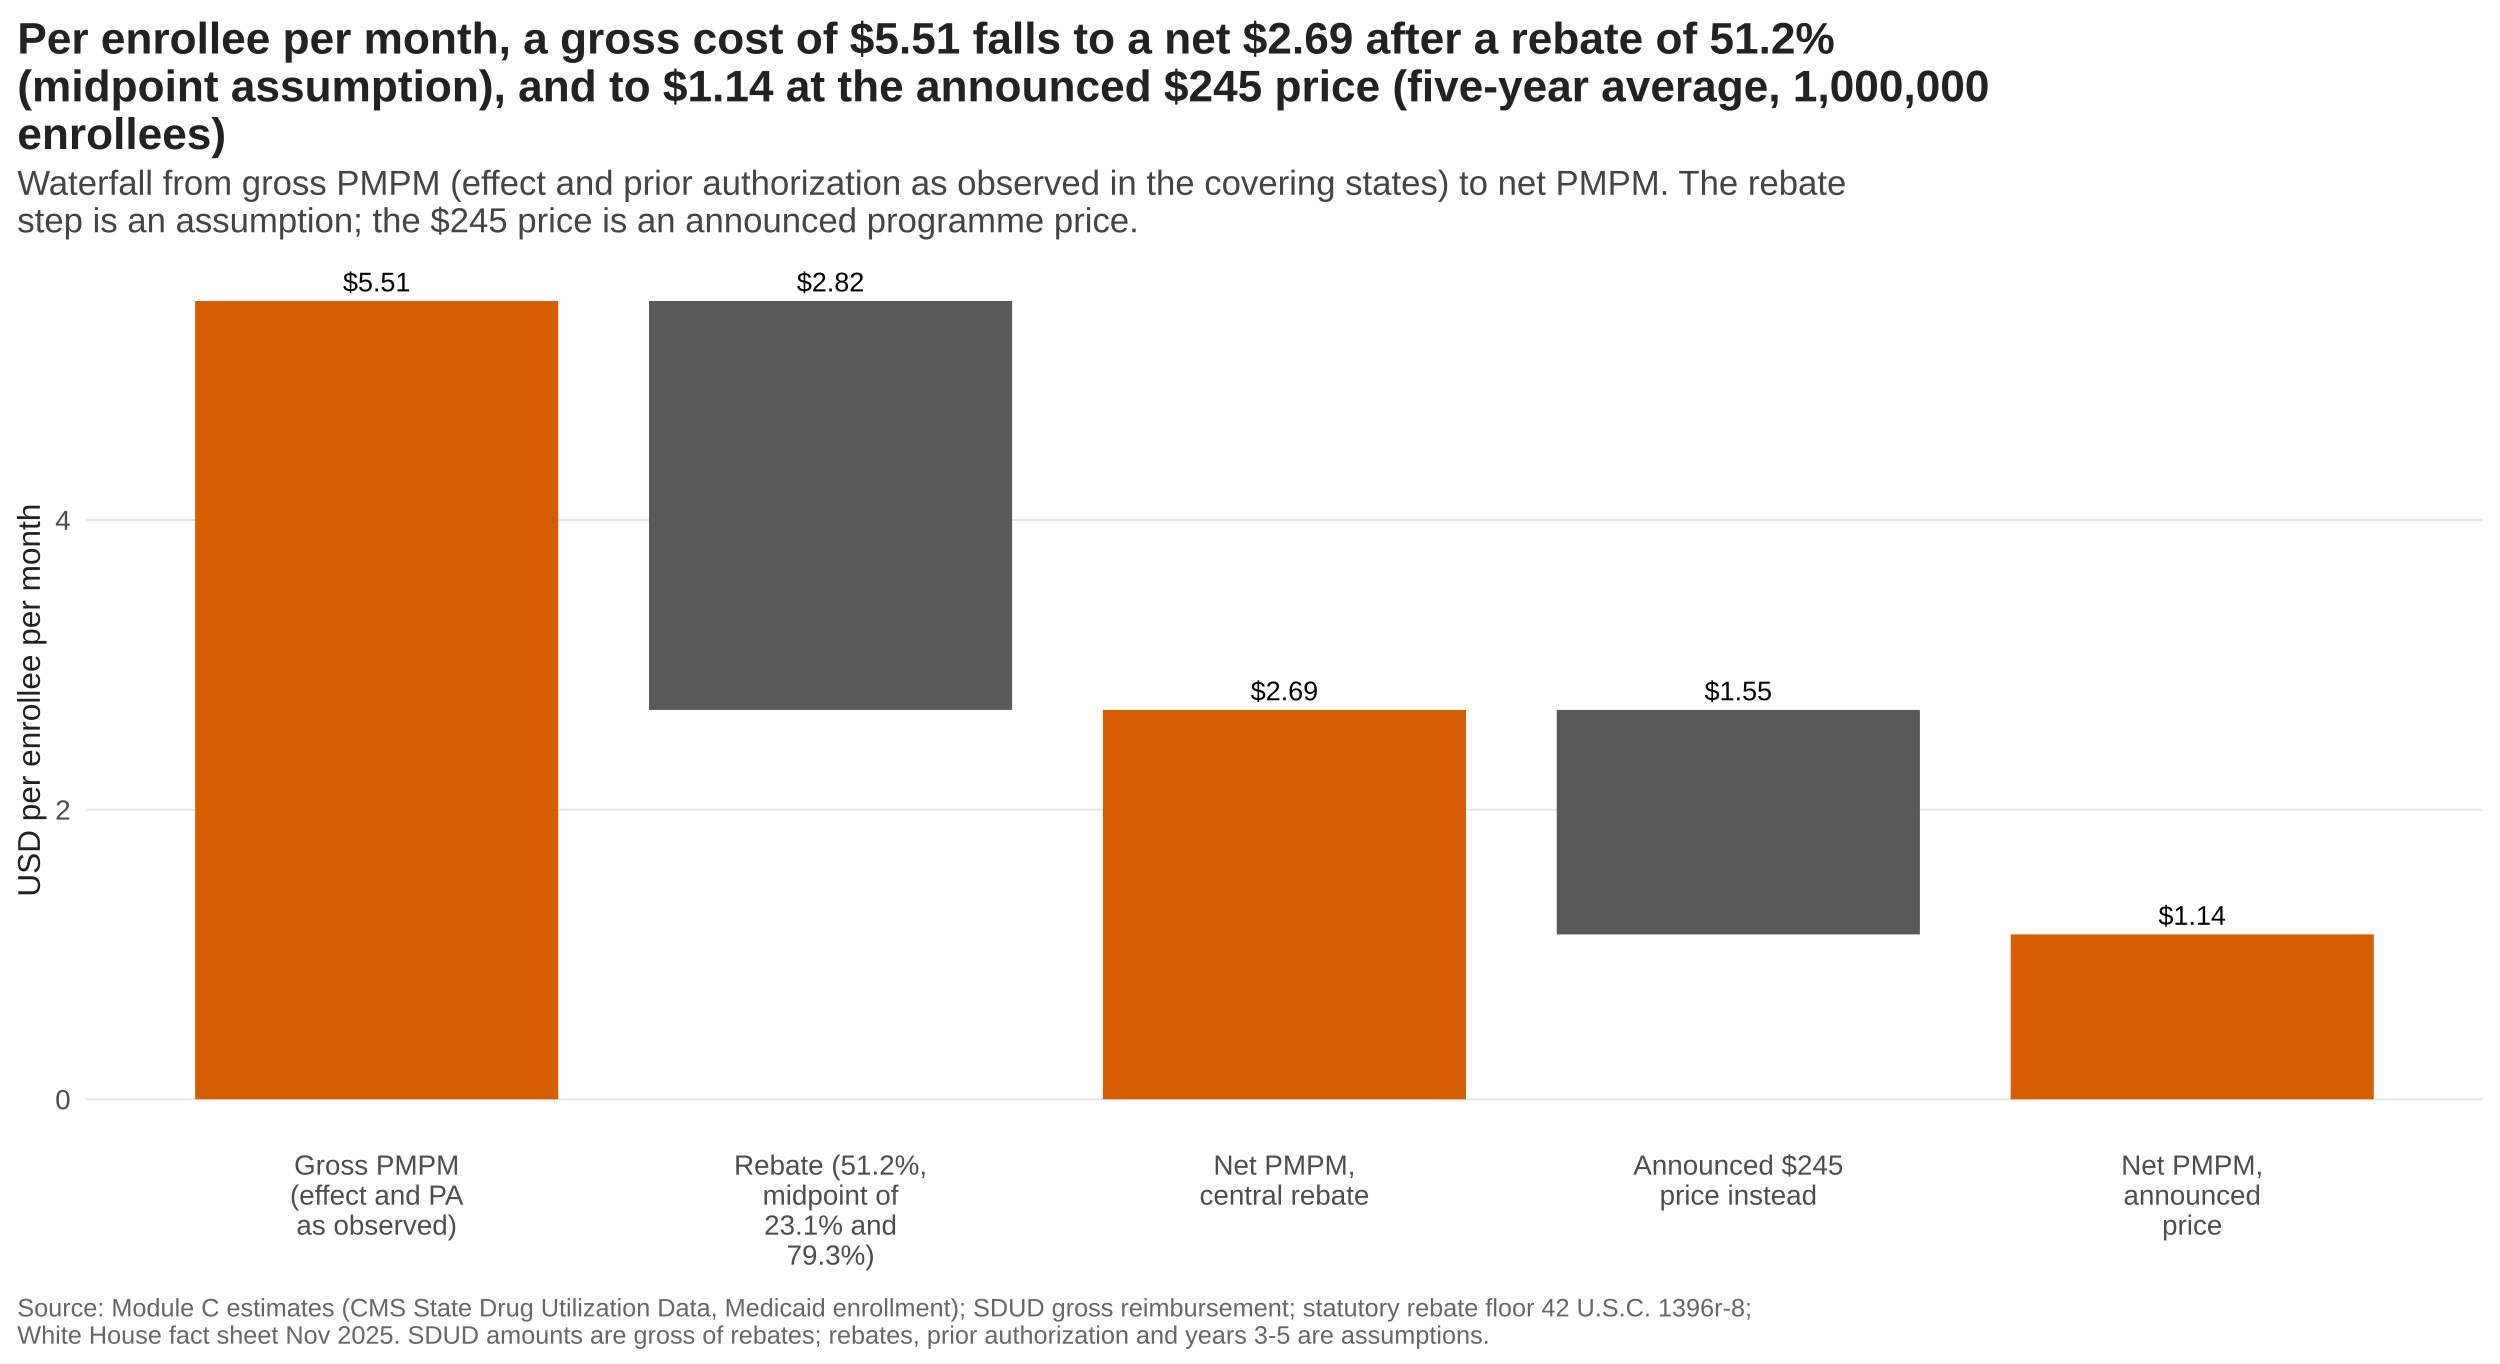
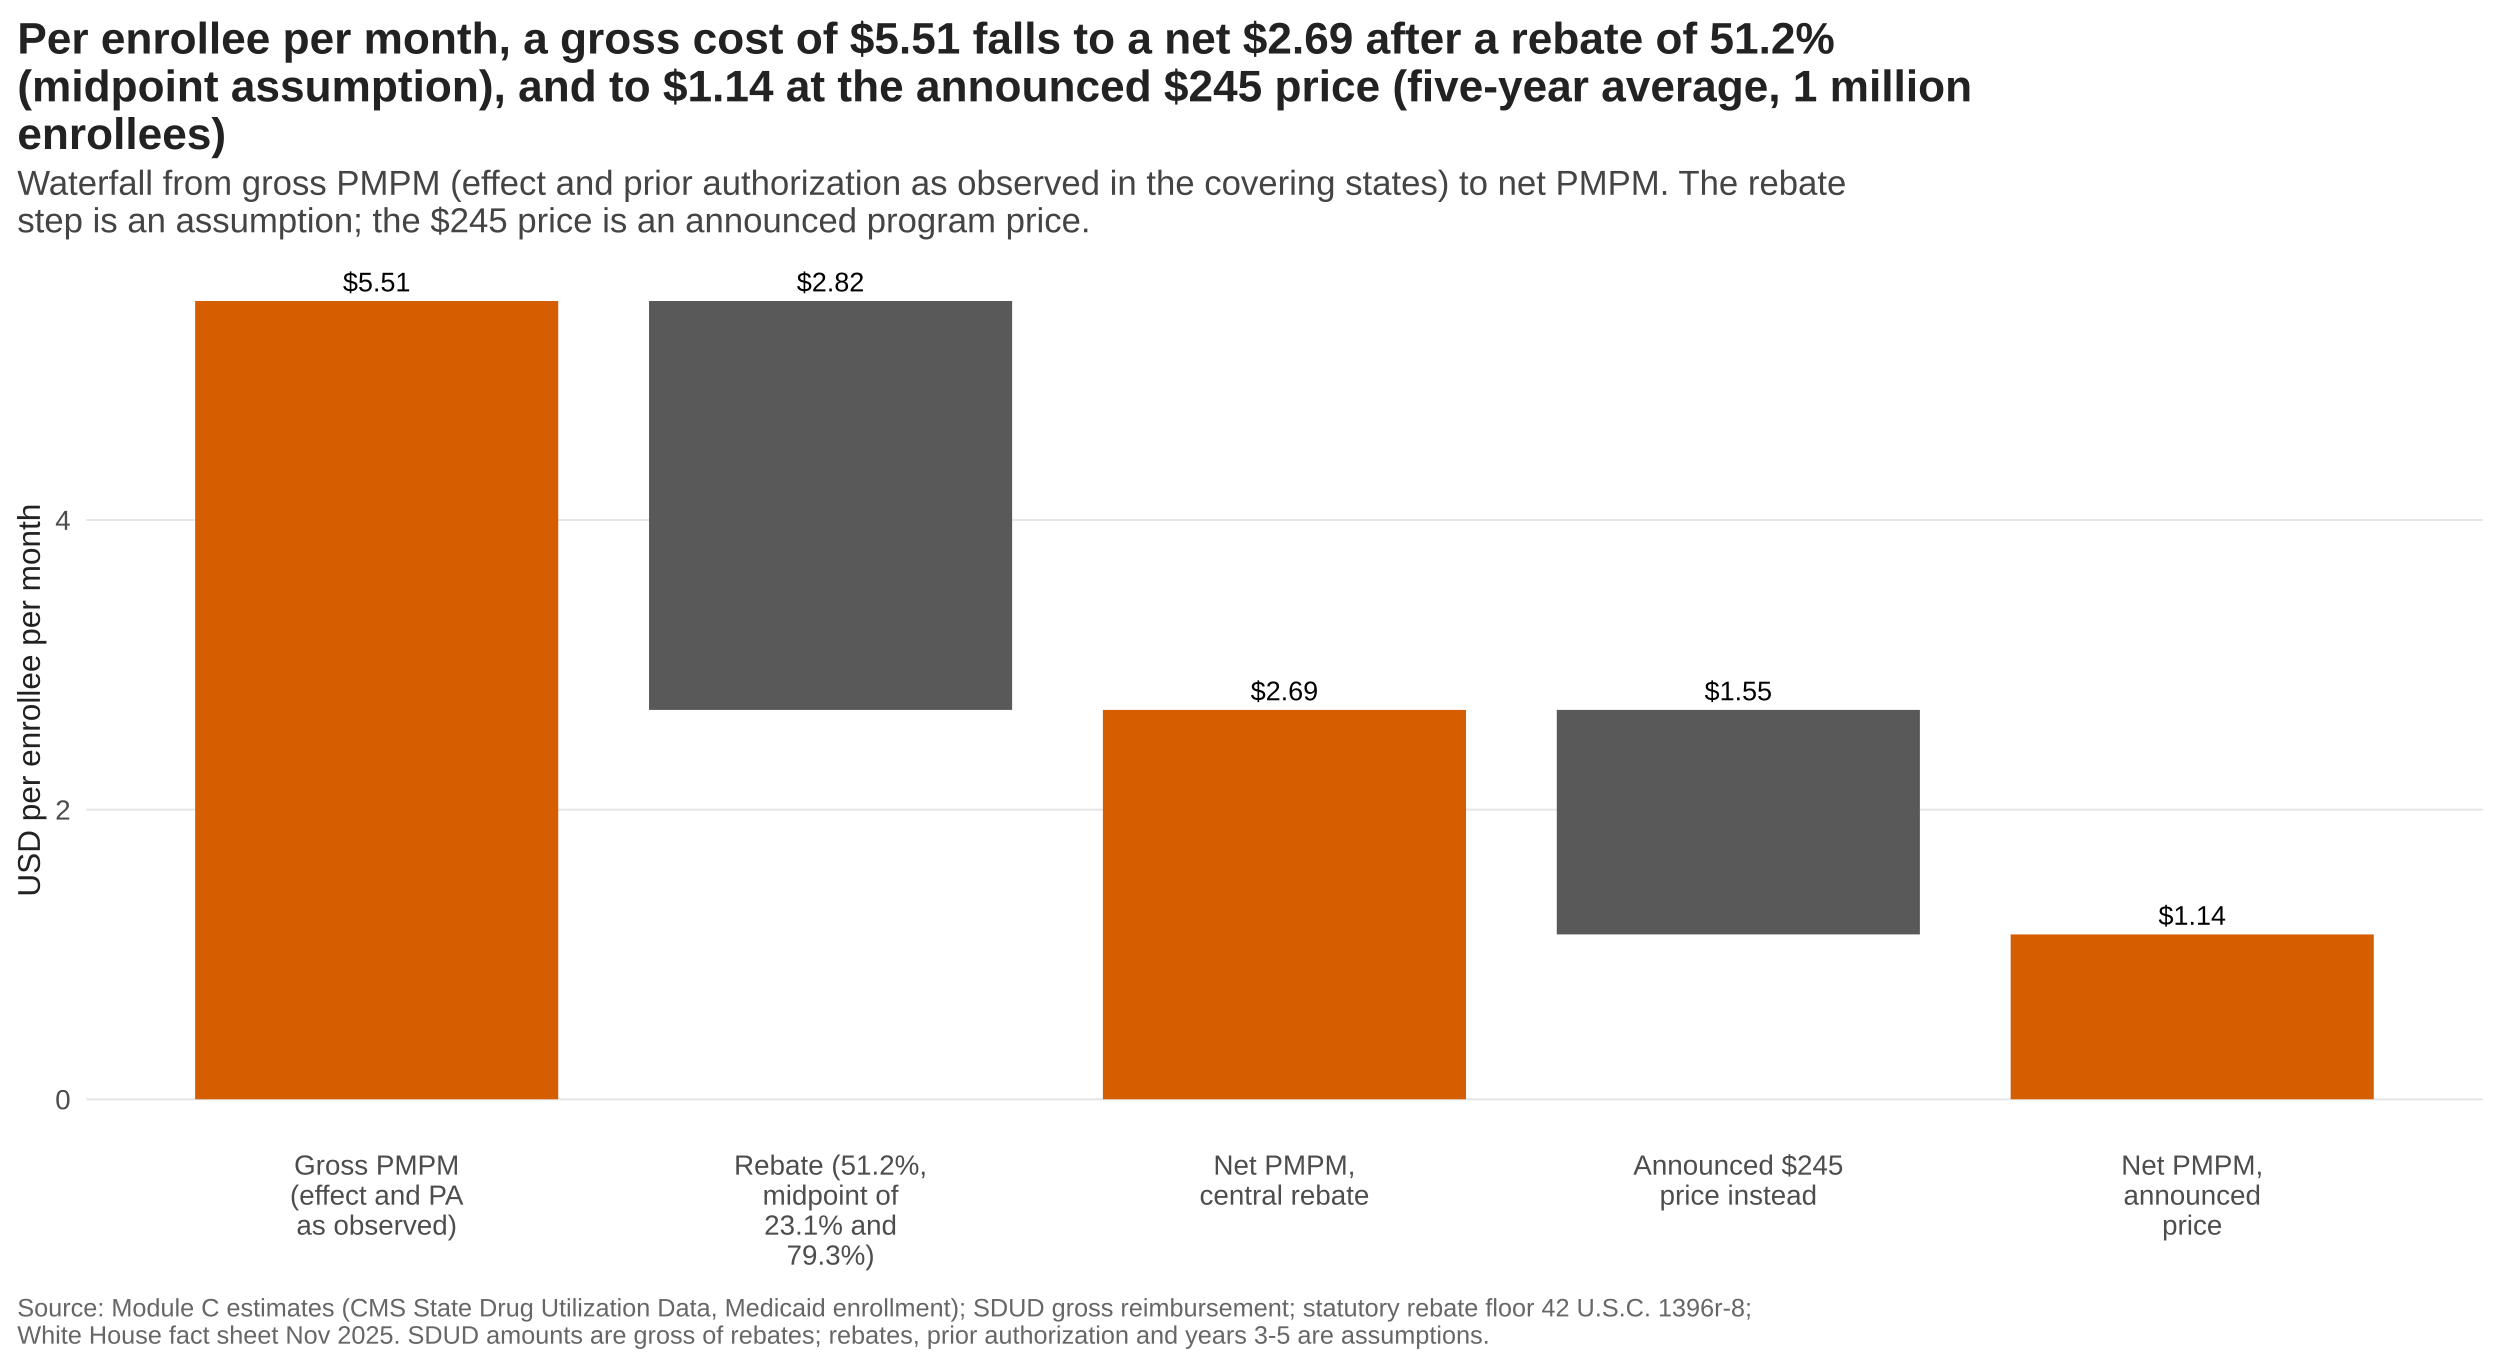
<svg xmlns="http://www.w3.org/2000/svg" width="792.00pt" height="432.00pt" viewBox="0 0 792.00 432.00">
  <g class="svglite">
    <defs>
      <style type="text/css">
    .svglite line, .svglite polyline, .svglite polygon, .svglite path, .svglite rect, .svglite circle {
      fill: none;
      stroke: #000000;
      stroke-linecap: round;
      stroke-linejoin: round;
      stroke-miterlimit: 10.00;
    }
    .svglite text {
      white-space: pre;
    }
    .svglite g.glyphgroup path {
      fill: inherit;
      stroke: none;
    }
  </style>
    </defs>
    <rect width="100%" height="100%" style="stroke: none; fill: #FFFFFF;" />
    <defs>
      <clipPath id="cpMC4wMHw3OTIuMDB8MC4wMHw0MzIuMDA=">
        <rect x="0.00" y="0.00" width="792.00" height="432.00" />
      </clipPath>
    </defs>
    <g clip-path="url(#cpMC4wMHw3OTIuMDB8MC4wMHw0MzIuMDA=)">
      <rect x="0.00" y="0.00" width="792.00" height="432.00" style="stroke-width: 1.07; stroke: none; fill: #FFFFFF;" />
    </g>
    <defs>
      <clipPath id="cpMjcuMzF8Nzg2LjUyfDgyLjcyfDM2MC45MA==">
        <rect x="27.31" y="82.72" width="759.21" height="278.18" />
      </clipPath>
    </defs>
    <g clip-path="url(#cpMjcuMzF8Nzg2LjUyfDgyLjcyfDM2MC45MA==)">
      <polyline points="27.31,348.26 786.52,348.26 " style="stroke-width: 0.64; stroke: #E6E6E6; stroke-linecap: butt;" />
      <polyline points="27.31,256.50 786.52,256.50 " style="stroke-width: 0.64; stroke: #E6E6E6; stroke-linecap: butt;" />
      <polyline points="27.31,164.74 786.52,164.74 " style="stroke-width: 0.64; stroke: #E6E6E6; stroke-linecap: butt;" />
      <rect x="61.82" y="95.36" width="115.03" height="252.89" style="stroke-width: 1.07; stroke: none; stroke-linecap: butt; stroke-linejoin: miter; fill: #D55E00;" />
      <rect x="205.61" y="95.36" width="115.03" height="129.54" style="stroke-width: 1.07; stroke: none; stroke-linecap: butt; stroke-linejoin: miter; fill: #595959;" />
      <rect x="349.40" y="224.90" width="115.03" height="123.35" style="stroke-width: 1.07; stroke: none; stroke-linecap: butt; stroke-linejoin: miter; fill: #D55E00;" />
      <rect x="493.19" y="224.90" width="115.03" height="71.12" style="stroke-width: 1.07; stroke: none; stroke-linecap: butt; stroke-linejoin: miter; fill: #595959;" />
      <rect x="636.98" y="296.02" width="115.03" height="52.23" style="stroke-width: 1.07; stroke: none; stroke-linecap: butt; stroke-linejoin: miter; fill: #D55E00;" />
      <text x="119.33" y="92.31" text-anchor="middle" style="font-size: 8.54px; font-family: &quot;Arial&quot;;" textLength="21.38px" lengthAdjust="spacingAndGlyphs">$5.51</text>
      <text x="263.12" y="92.31" text-anchor="middle" style="font-size: 8.54px; font-family: &quot;Arial&quot;;" textLength="21.38px" lengthAdjust="spacingAndGlyphs">$2.82</text>
      <text x="406.91" y="221.85" text-anchor="middle" style="font-size: 8.54px; font-family: &quot;Arial&quot;;" textLength="21.38px" lengthAdjust="spacingAndGlyphs">$2.69</text>
      <text x="550.70" y="221.85" text-anchor="middle" style="font-size: 8.54px; font-family: &quot;Arial&quot;;" textLength="21.38px" lengthAdjust="spacingAndGlyphs">$1.55</text>
      <text x="694.49" y="292.97" text-anchor="middle" style="font-size: 8.54px; font-family: &quot;Arial&quot;;" textLength="21.38px" lengthAdjust="spacingAndGlyphs">$1.14</text>
    </g>
    <g clip-path="url(#cpMC4wMHw3OTIuMDB8MC4wMHw0MzIuMDA=)">
      <text x="22.38" y="351.41" text-anchor="end" style="font-size: 8.80px;fill: #4D4D4D; font-family: &quot;Arial&quot;;" textLength="4.89px" lengthAdjust="spacingAndGlyphs">0</text>
      <text x="22.38" y="259.65" text-anchor="end" style="font-size: 8.80px;fill: #4D4D4D; font-family: &quot;Arial&quot;;" textLength="4.89px" lengthAdjust="spacingAndGlyphs">2</text>
      <text x="22.38" y="167.89" text-anchor="end" style="font-size: 8.80px;fill: #4D4D4D; font-family: &quot;Arial&quot;;" textLength="4.89px" lengthAdjust="spacingAndGlyphs">4</text>
      <text x="119.33" y="372.13" text-anchor="middle" style="font-size: 8.80px;fill: #4D4D4D; font-family: &quot;Arial&quot;;" textLength="52.31px" lengthAdjust="spacingAndGlyphs">Gross PMPM</text>
      <text x="119.33" y="381.64" text-anchor="middle" style="font-size: 8.80px;fill: #4D4D4D; font-family: &quot;Arial&quot;;" textLength="54.91px" lengthAdjust="spacingAndGlyphs">(effect and PA</text>
      <text x="119.33" y="391.14" text-anchor="middle" style="font-size: 8.80px;fill: #4D4D4D; font-family: &quot;Arial&quot;;" textLength="50.84px" lengthAdjust="spacingAndGlyphs">as observed)</text>
      <text x="263.12" y="372.13" text-anchor="middle" style="font-size: 8.80px;fill: #4D4D4D; font-family: &quot;Arial&quot;;" textLength="61.09px" lengthAdjust="spacingAndGlyphs">Rebate (51.2%,</text>
      <text x="263.12" y="381.64" text-anchor="middle" style="font-size: 8.80px;fill: #4D4D4D; font-family: &quot;Arial&quot;;" textLength="43.00px" lengthAdjust="spacingAndGlyphs">midpoint of</text>
      <text x="263.12" y="391.14" text-anchor="middle" style="font-size: 8.80px;fill: #4D4D4D; font-family: &quot;Arial&quot;;" textLength="42.05px" lengthAdjust="spacingAndGlyphs">23.1% and</text>
      <text x="263.12" y="400.64" text-anchor="middle" style="font-size: 8.80px;fill: #4D4D4D; font-family: &quot;Arial&quot;;" textLength="27.86px" lengthAdjust="spacingAndGlyphs">79.3%)</text>
      <text x="406.91" y="372.13" text-anchor="middle" style="font-size: 8.80px;fill: #4D4D4D; font-family: &quot;Arial&quot;;" textLength="44.97px" lengthAdjust="spacingAndGlyphs">Net PMPM,</text>
      <text x="406.91" y="381.64" text-anchor="middle" style="font-size: 8.80px;fill: #4D4D4D; font-family: &quot;Arial&quot;;" textLength="53.75px" lengthAdjust="spacingAndGlyphs">central rebate</text>
      <text x="550.70" y="372.13" text-anchor="middle" style="font-size: 8.80px;fill: #4D4D4D; font-family: &quot;Arial&quot;;" textLength="66.52px" lengthAdjust="spacingAndGlyphs">Announced $245</text>
      <text x="550.70" y="381.64" text-anchor="middle" style="font-size: 8.80px;fill: #4D4D4D; font-family: &quot;Arial&quot;;" textLength="49.86px" lengthAdjust="spacingAndGlyphs">price instead</text>
      <text x="694.49" y="372.13" text-anchor="middle" style="font-size: 8.80px;fill: #4D4D4D; font-family: &quot;Arial&quot;;" textLength="44.97px" lengthAdjust="spacingAndGlyphs">Net PMPM,</text>
      <text x="694.49" y="381.64" text-anchor="middle" style="font-size: 8.80px;fill: #4D4D4D; font-family: &quot;Arial&quot;;" textLength="43.53px" lengthAdjust="spacingAndGlyphs">announced</text>
      <text x="694.49" y="391.14" text-anchor="middle" style="font-size: 8.80px;fill: #4D4D4D; font-family: &quot;Arial&quot;;" textLength="19.06px" lengthAdjust="spacingAndGlyphs">price</text>
      <text transform="translate(12.64,221.81) rotate(-90)" text-anchor="middle" style="font-size: 10.00px;fill: #222222; font-family: &quot;Arial&quot;;" textLength="124.52px" lengthAdjust="spacingAndGlyphs">USD per enrollee per month</text>
      <text x="5.48" y="61.71" style="font-size: 11.00px;fill: #444444; font-family: &quot;Arial&quot;;" textLength="579.78px" lengthAdjust="spacingAndGlyphs">Waterfall from gross PMPM (effect and prior authorization as observed in the covering states) to net PMPM. The rebate</text>
-       <text x="5.48" y="73.59" style="font-size: 11.00px;fill: #444444; font-family: &quot;Arial&quot;;" textLength="355.53px" lengthAdjust="spacingAndGlyphs">step is an assumption; the $245 price is an announced programme price.</text>
+       <text x="5.48" y="73.59" style="font-size: 11.00px;fill: #444444; font-family: &quot;Arial&quot;;" textLength="340.25px" lengthAdjust="spacingAndGlyphs">step is an assumption; the $245 price is an announced program price.</text>
      <text x="5.48" y="16.97" style="font-size: 14.00px; font-weight: bold;fill: #222222; font-family: &quot;Arial&quot;;" textLength="575.56px" lengthAdjust="spacingAndGlyphs">Per enrollee per month, a gross cost of $5.51 falls to a net $2.69 after a rebate of 51.2%</text>
-       <text x="5.48" y="32.09" style="font-size: 14.00px; font-weight: bold;fill: #222222; font-family: &quot;Arial&quot;;" textLength="624.48px" lengthAdjust="spacingAndGlyphs">(midpoint assumption), and to $1.14 at the announced $245 price (five-year average, 1,000,000</text>
+       <text x="5.48" y="32.09" style="font-size: 14.00px; font-weight: bold;fill: #222222; font-family: &quot;Arial&quot;;" textLength="619.02px" lengthAdjust="spacingAndGlyphs">(midpoint assumption), and to $1.14 at the announced $245 price (five-year average, 1 million</text>
      <text x="5.48" y="47.21" style="font-size: 14.00px; font-weight: bold;fill: #222222; font-family: &quot;Arial&quot;;" textLength="66.11px" lengthAdjust="spacingAndGlyphs">enrollees)</text>
      <text x="5.48" y="417.04" style="font-size: 8.00px;fill: #666666; font-family: &quot;Arial&quot;;" textLength="549.88px" lengthAdjust="spacingAndGlyphs">Source: Module C estimates (CMS State Drug Utilization Data, Medicaid enrollment); SDUD gross reimbursement; statutory rebate floor 42 U.S.C. 1396r-8;</text>
      <text x="5.48" y="425.68" style="font-size: 8.00px;fill: #666666; font-family: &quot;Arial&quot;;" textLength="466.67px" lengthAdjust="spacingAndGlyphs">White House fact sheet Nov 2025. SDUD amounts are gross of rebates; rebates, prior authorization and years 3-5 are assumptions.</text>
    </g>
  </g>
</svg>
